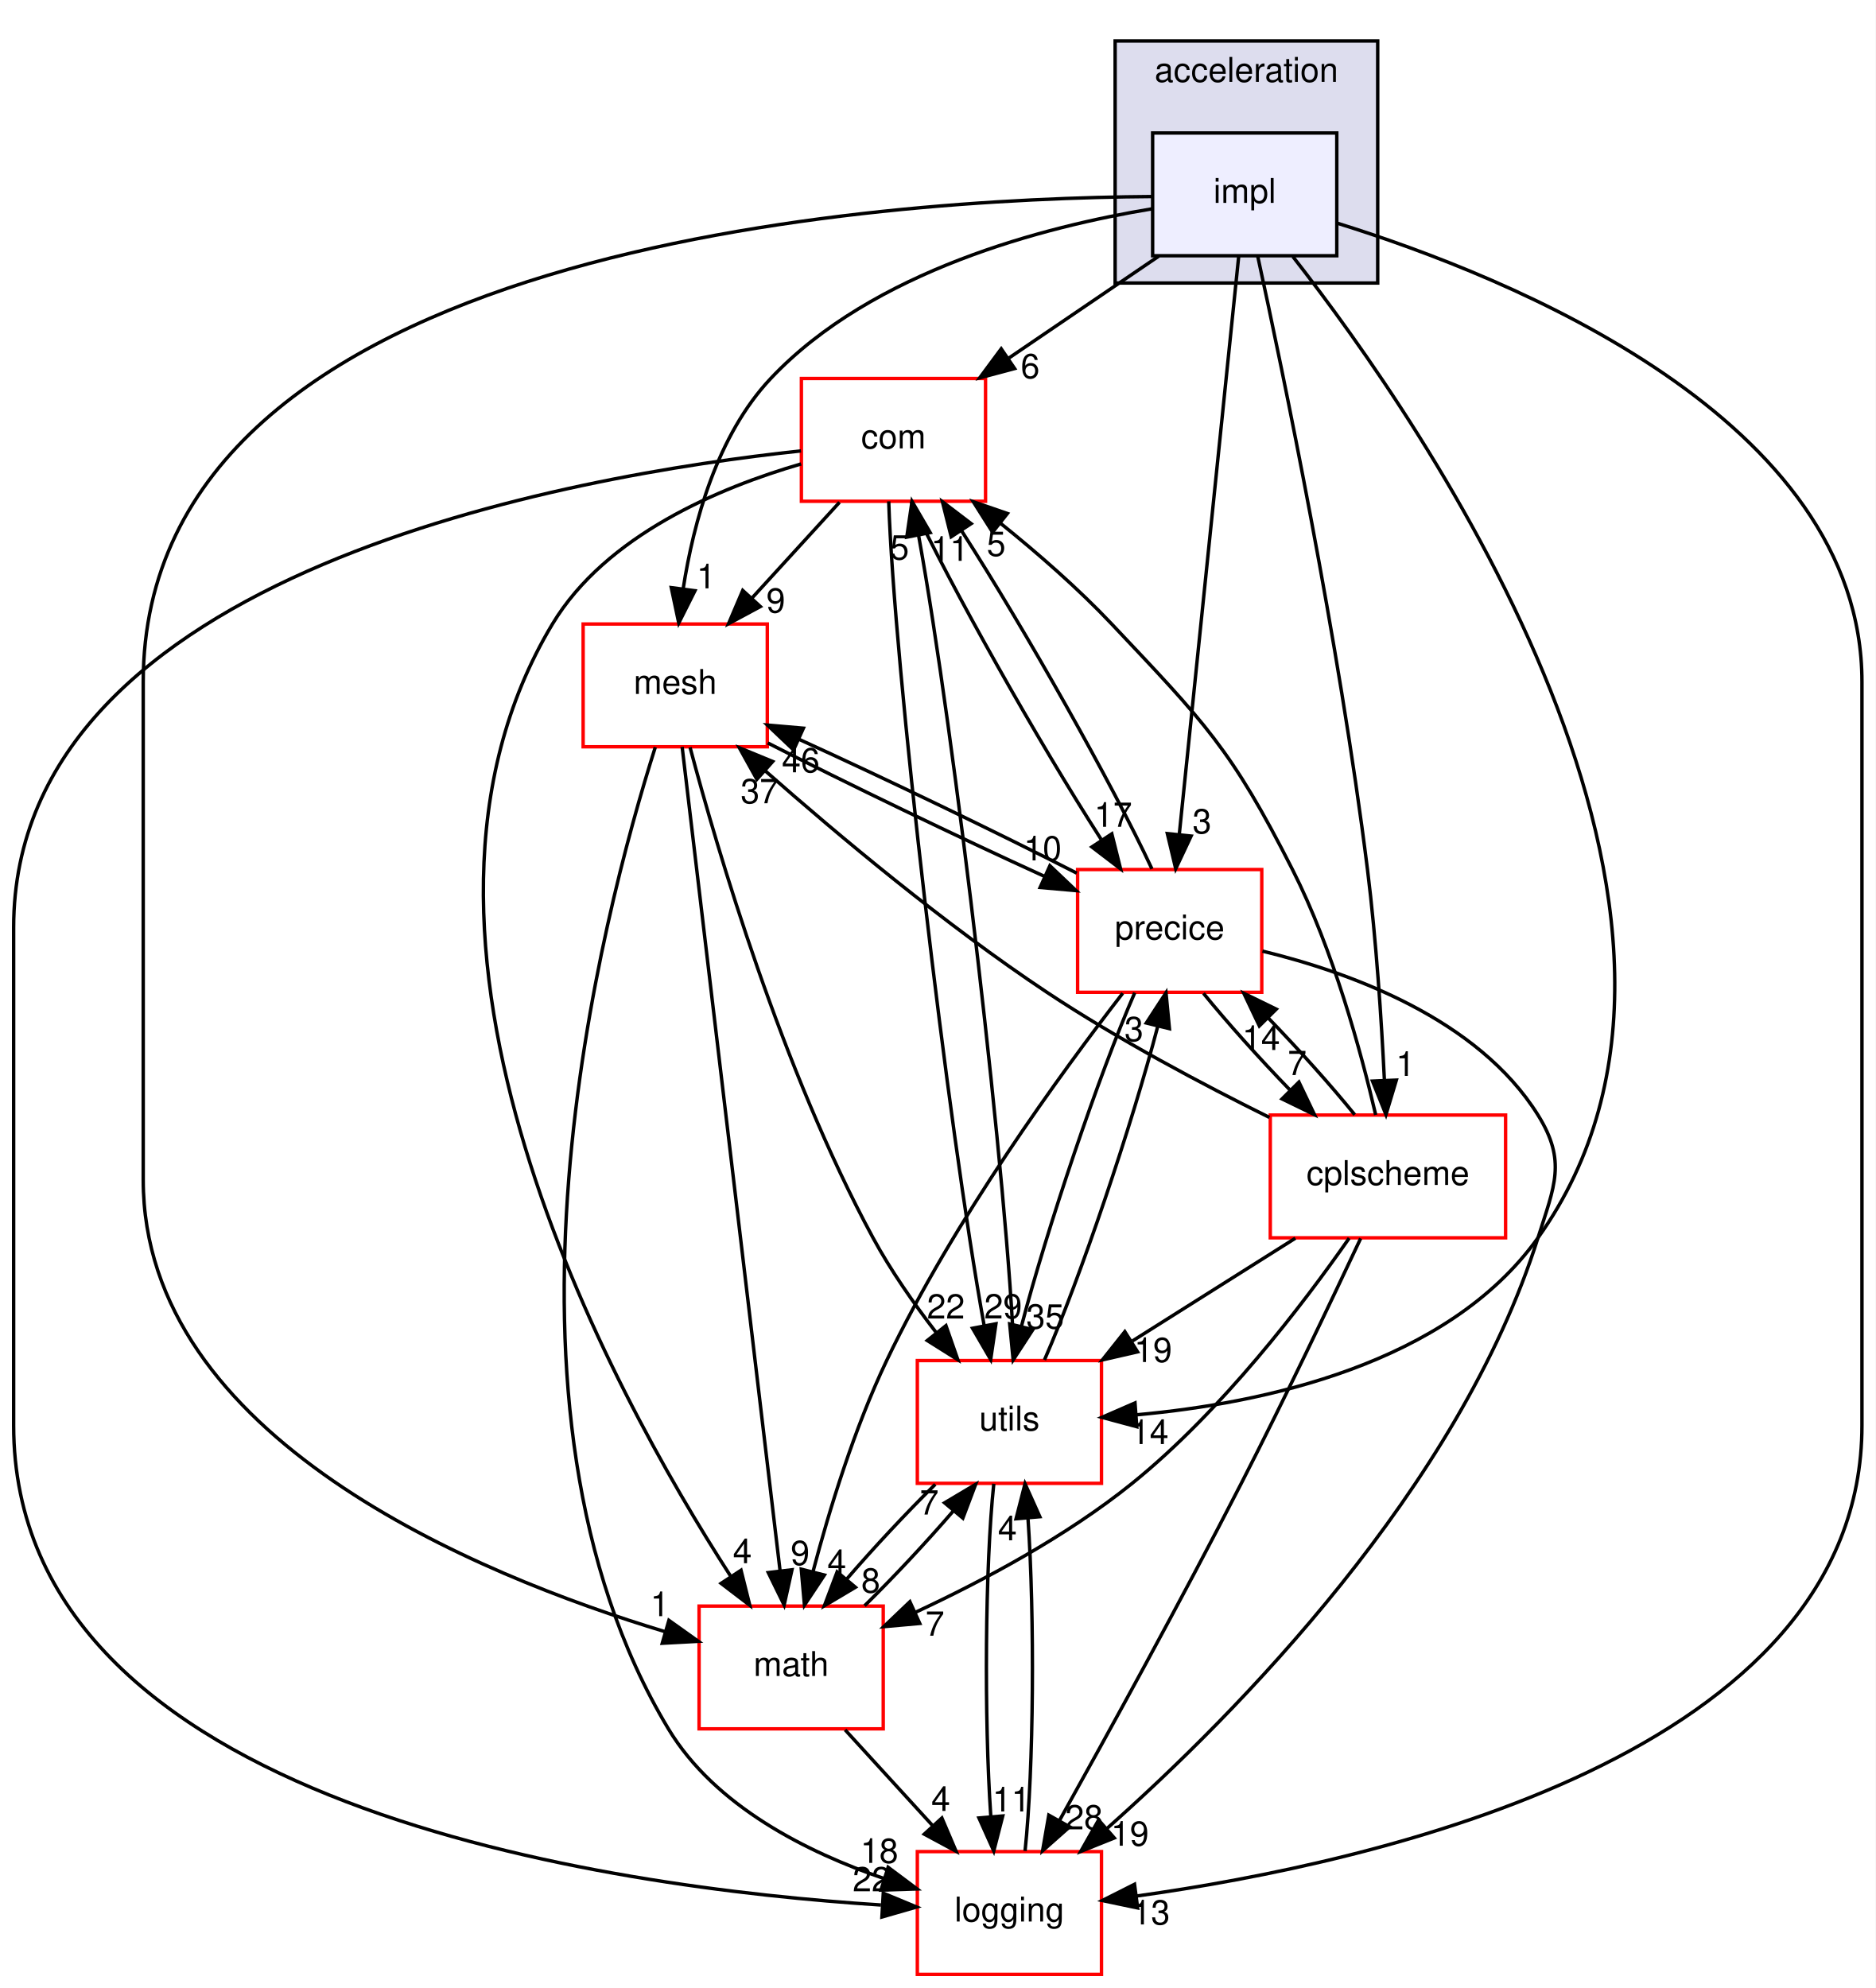
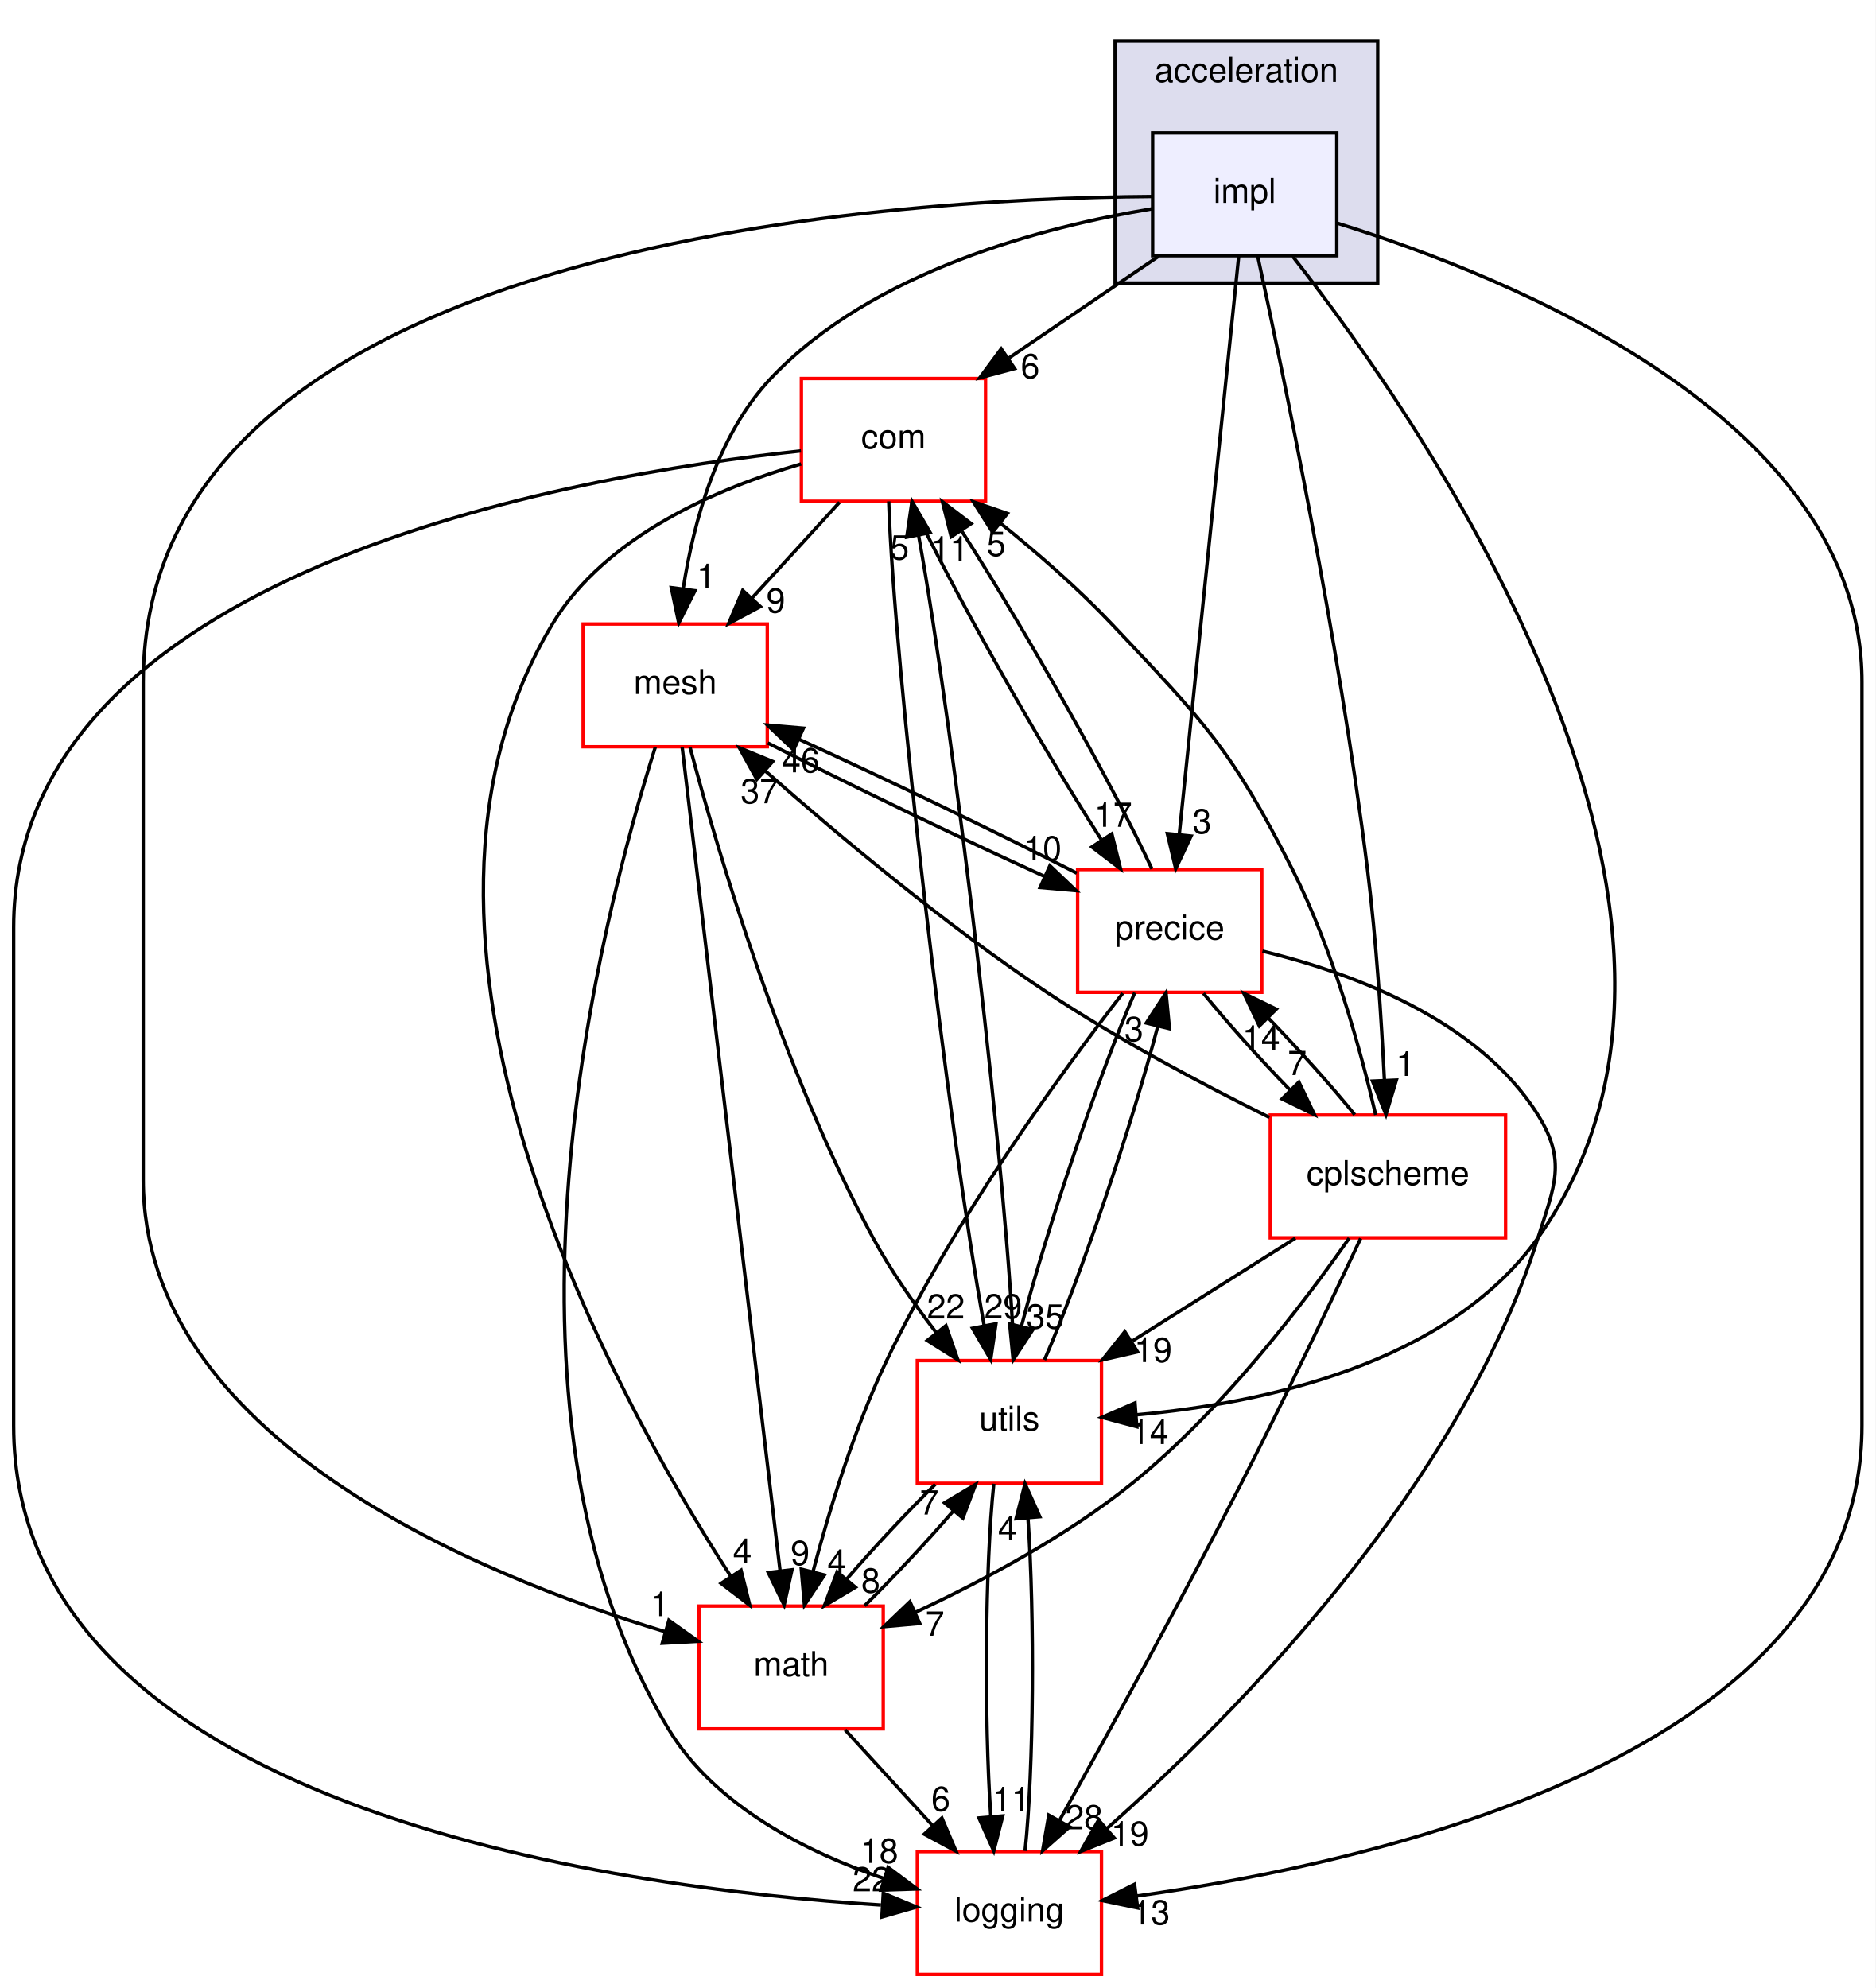
<svg xmlns="http://www.w3.org/2000/svg" xmlns:xlink="http://www.w3.org/1999/xlink" width="550pt" height="583pt" viewBox="0.00 0.00 550.00 583.00">
  <g id="graph0" class="graph" transform="scale(1 1) rotate(0) translate(4 579)">
    <polygon fill="white" stroke="transparent" points="-4,4 -4,-579 546,-579 546,4 -4,4" />
    <g id="clust1" class="cluster">
      <g id="a_clust1">
        <a xlink:href="dir_aade1cb4f0d4a566d1bded1dae03970a.html" target="_top" xlink:title="acceleration">
          <polygon fill="#ddddee" stroke="black" points="323,-496 323,-567 400,-567 400,-496 323,-496" />
          <text text-anchor="middle" x="361.5" y="-555" font-family="Helvetica,sans-Serif" font-size="10.00">acceleration</text>
        </a>
      </g>
    </g>
    <g id="node1" class="node">
      <g id="a_node1">
        <a xlink:href="dir_b548f8bdd1151441839ae75faf08ccd0.html" target="_top" xlink:title="impl">
          <polygon fill="#eeeeff" stroke="black" points="388,-540 334,-540 334,-504 388,-504 388,-540" />
          <text text-anchor="middle" x="361" y="-519.5" font-family="Helvetica,sans-Serif" font-size="10.00">impl</text>
        </a>
      </g>
    </g>
    <g id="node2" class="node">
      <g id="a_node2">
        <a xlink:href="dir_541eb0a6c58a7690acc5b848a4b1b724.html" target="_top" xlink:title="com">
          <polygon fill="white" stroke="red" points="285,-468 231,-468 231,-432 285,-432 285,-468" />
          <text text-anchor="middle" x="258" y="-447.5" font-family="Helvetica,sans-Serif" font-size="10.00">com</text>
        </a>
      </g>
    </g>
    <g id="edge6" class="edge">
      <path fill="none" stroke="black" d="M335.8,-503.88C322.59,-494.89 306.21,-483.76 291.89,-474.03" />
      <polygon fill="black" stroke="black" points="293.53,-470.92 283.29,-468.19 289.6,-476.71 293.53,-470.92" />
      <g id="a_edge6-headlabel">
        <a xlink:href="dir_000015_000017.html" target="_top" xlink:title="6">
          <text text-anchor="middle" x="298.1" y="-468.09" font-family="Helvetica,sans-Serif" font-size="10.00">6</text>
        </a>
      </g>
    </g>
    <g id="node3" class="node">
      <g id="a_node3">
        <a xlink:href="dir_7be0d8c199b9408ae01f5d77515b8def.html" target="_top" xlink:title="mesh">
          <polygon fill="white" stroke="red" points="221,-396 167,-396 167,-360 221,-360 221,-396" />
          <text text-anchor="middle" x="194" y="-375.5" font-family="Helvetica,sans-Serif" font-size="10.00">mesh</text>
        </a>
      </g>
    </g>
    <g id="edge7" class="edge">
      <path fill="none" stroke="black" d="M333.84,-517.76C302.62,-512.61 251.84,-499.67 222,-468 206.25,-451.29 199.36,-425.8 196.34,-406.37" />
      <polygon fill="black" stroke="black" points="199.79,-405.76 195.04,-396.3 192.85,-406.67 199.79,-405.76" />
      <g id="a_edge7-headlabel">
        <a xlink:href="dir_000015_000023.html" target="_top" xlink:title="1">
          <text text-anchor="middle" x="203.07" y="-406.46" font-family="Helvetica,sans-Serif" font-size="10.00">1</text>
        </a>
      </g>
    </g>
    <g id="node4" class="node">
      <g id="a_node4">
        <a xlink:href="dir_6388f8d38e684c824d834ee4f0e80a83.html" target="_top" xlink:title="cplscheme">
          <polygon fill="white" stroke="red" points="437.5,-252 368.5,-252 368.5,-216 437.5,-216 437.5,-252" />
          <text text-anchor="middle" x="403" y="-231.5" font-family="Helvetica,sans-Serif" font-size="10.00">cplscheme</text>
        </a>
      </g>
    </g>
    <g id="edge8" class="edge">
      <path fill="none" stroke="black" d="M364.79,-503.97C372.2,-469.96 388.63,-391.1 397,-324 399.57,-303.38 401.09,-279.93 401.96,-262.28" />
      <polygon fill="black" stroke="black" points="405.47,-262.26 402.42,-252.12 398.47,-261.95 405.47,-262.26" />
      <g id="a_edge8-headlabel">
        <a xlink:href="dir_000015_000018.html" target="_top" xlink:title="1">
          <text text-anchor="middle" x="408.14" y="-263.48" font-family="Helvetica,sans-Serif" font-size="10.00">1</text>
        </a>
      </g>
    </g>
    <g id="node5" class="node">
      <g id="a_node5">
        <a xlink:href="dir_230430f095e3ee25a5bb78a8d9c88b94.html" target="_top" xlink:title="precice">
          <polygon fill="white" stroke="red" points="366,-324 312,-324 312,-288 366,-288 366,-324" />
          <text text-anchor="middle" x="339" y="-303.5" font-family="Helvetica,sans-Serif" font-size="10.00">precice</text>
        </a>
      </g>
    </g>
    <g id="edge9" class="edge">
      <path fill="none" stroke="black" d="M359.24,-503.85C355.43,-466.83 346.42,-379.18 341.82,-334.39" />
      <polygon fill="black" stroke="black" points="345.28,-333.82 340.77,-324.23 338.31,-334.54 345.28,-333.82" />
      <g id="a_edge9-headlabel">
        <a xlink:href="dir_000015_000025.html" target="_top" xlink:title="3">
          <text text-anchor="middle" x="348.47" y="-334.61" font-family="Helvetica,sans-Serif" font-size="10.00">3</text>
        </a>
      </g>
    </g>
    <g id="node6" class="node">
      <g id="a_node6">
        <a xlink:href="dir_ae9a93452e2a84339148a16bcf2eb561.html" target="_top" xlink:title="math">
          <polygon fill="white" stroke="red" points="255,-108 201,-108 201,-72 255,-72 255,-108" />
          <text text-anchor="middle" x="228" y="-87.5" font-family="Helvetica,sans-Serif" font-size="10.00">math</text>
        </a>
      </g>
    </g>
    <g id="edge10" class="edge">
      <path fill="none" stroke="black" d="M333.74,-521.36C255.87,-520.81 38,-507.79 38,-379 38,-379 38,-379 38,-233 38,-157.4 135.7,-117.21 190.98,-100.51" />
      <polygon fill="black" stroke="black" points="192.15,-103.82 200.78,-97.67 190.2,-97.1 192.15,-103.82" />
      <g id="a_edge10-headlabel">
        <a xlink:href="dir_000015_000047.html" target="_top" xlink:title="1">
          <text text-anchor="middle" x="189.49" y="-105.05" font-family="Helvetica,sans-Serif" font-size="10.00">1</text>
        </a>
      </g>
    </g>
    <g id="node7" class="node">
      <g id="a_node7">
        <a xlink:href="dir_b3320b59a4aa4a7431bc8488b87009bf.html" target="_top" xlink:title="logging">
          <polygon fill="white" stroke="red" points="319,-36 265,-36 265,0 319,0 319,-36" />
          <text text-anchor="middle" x="292" y="-15.5" font-family="Helvetica,sans-Serif" font-size="10.00">logging</text>
        </a>
      </g>
    </g>
    <g id="edge11" class="edge">
      <path fill="none" stroke="black" d="M388.1,-513.56C438.59,-497.86 542,-456.28 542,-379 542,-379 542,-379 542,-161 542,-64.38 399.08,-32.69 329.36,-22.98" />
      <polygon fill="black" stroke="black" points="329.6,-19.48 319.23,-21.65 328.69,-26.42 329.6,-19.48" />
      <g id="a_edge11-headlabel">
        <a xlink:href="dir_000015_000040.html" target="_top" xlink:title="13">
          <text text-anchor="middle" x="333.53" y="-14.63" font-family="Helvetica,sans-Serif" font-size="10.00">13</text>
        </a>
      </g>
    </g>
    <g id="node8" class="node">
      <g id="a_node8">
        <a xlink:href="dir_313caf1132e152dd9b58bea13a4052ca.html" target="_top" xlink:title="utils">
          <polygon fill="white" stroke="red" points="319,-180 265,-180 265,-144 319,-144 319,-180" />
          <text text-anchor="middle" x="292" y="-159.5" font-family="Helvetica,sans-Serif" font-size="10.00">utils</text>
        </a>
      </g>
    </g>
    <g id="edge12" class="edge">
      <path fill="none" stroke="black" d="M375.12,-503.75C413.76,-454.32 514.03,-309.76 447,-216 420.43,-178.83 366.17,-167.44 329.44,-164.11" />
      <polygon fill="black" stroke="black" points="329.35,-160.6 319.11,-163.35 328.83,-167.58 329.35,-160.6" />
      <g id="a_edge12-headlabel">
        <a xlink:href="dir_000015_000058.html" target="_top" xlink:title="14">
          <text text-anchor="middle" x="333.14" y="-155.53" font-family="Helvetica,sans-Serif" font-size="10.00">14</text>
        </a>
      </g>
    </g>
    <g id="edge1" class="edge">
      <path fill="none" stroke="black" d="M242.18,-431.7C234.43,-423.22 224.96,-412.86 216.48,-403.58" />
      <polygon fill="black" stroke="black" points="218.97,-401.12 209.64,-396.1 213.8,-405.85 218.97,-401.12" />
      <g id="a_edge1-headlabel">
        <a xlink:href="dir_000017_000023.html" target="_top" xlink:title="9">
          <text text-anchor="middle" x="223.49" y="-399.36" font-family="Helvetica,sans-Serif" font-size="10.00">9</text>
        </a>
      </g>
    </g>
    <g id="edge2" class="edge">
      <path fill="none" stroke="black" d="M263.19,-431.87C274.63,-407.24 300.39,-361.64 318.88,-332.88" />
      <polygon fill="black" stroke="black" points="322.03,-334.47 324.6,-324.19 316.18,-330.62 322.03,-334.47" />
      <g id="a_edge2-headlabel">
        <a xlink:href="dir_000017_000025.html" target="_top" xlink:title="17">
          <text text-anchor="middle" x="322.43" y="-336.53" font-family="Helvetica,sans-Serif" font-size="10.00">17</text>
        </a>
      </g>
    </g>
    <g id="edge3" class="edge">
      <path fill="none" stroke="black" d="M230.92,-442.95C207.05,-436.02 173.7,-422.1 158,-396 102.54,-303.84 174.73,-171.81 210.3,-116.7" />
      <polygon fill="black" stroke="black" points="213.3,-118.51 215.87,-108.23 207.45,-114.66 213.3,-118.51" />
      <g id="a_edge3-headlabel">
        <a xlink:href="dir_000017_000047.html" target="_top" xlink:title="4">
          <text text-anchor="middle" x="213.69" y="-120.57" font-family="Helvetica,sans-Serif" font-size="10.00">4</text>
        </a>
      </g>
    </g>
    <g id="edge4" class="edge">
      <path fill="none" stroke="black" d="M230.88,-446.77C164.64,-439.68 0,-411.56 0,-307 0,-307 0,-307 0,-161 0,-49.15 175.41,-25.38 254.33,-20.34" />
      <polygon fill="black" stroke="black" points="255.01,-23.81 264.79,-19.75 254.61,-16.82 255.01,-23.81" />
      <g id="a_edge4-headlabel">
        <a xlink:href="dir_000017_000040.html" target="_top" xlink:title="22">
          <text text-anchor="middle" x="251.58" y="-24.35" font-family="Helvetica,sans-Serif" font-size="10.00">22</text>
        </a>
      </g>
    </g>
    <g id="edge5" class="edge">
      <path fill="none" stroke="black" d="M256.61,-431.97C258.11,-384.19 273.97,-248.62 284.59,-190.27" />
      <polygon fill="black" stroke="black" points="288.05,-190.79 286.51,-180.31 281.18,-189.47 288.05,-190.79" />
      <g id="a_edge5-headlabel">
        <a xlink:href="dir_000017_000058.html" target="_top" xlink:title="29">
          <text text-anchor="middle" x="290.16" y="-192.35" font-family="Helvetica,sans-Serif" font-size="10.00">29</text>
        </a>
      </g>
    </g>
    <g id="edge13" class="edge">
      <path fill="none" stroke="black" d="M221.14,-361.12C244.09,-349.38 276.99,-333.52 302.27,-322" />
      <polygon fill="black" stroke="black" points="303.87,-325.12 311.55,-317.82 301,-318.74 303.87,-325.12" />
      <g id="a_edge13-headlabel">
        <a xlink:href="dir_000023_000025.html" target="_top" xlink:title="10">
          <text text-anchor="middle" x="301.76" y="-326.68" font-family="Helvetica,sans-Serif" font-size="10.00">10</text>
        </a>
      </g>
    </g>
    <g id="edge14" class="edge">
      <path fill="none" stroke="black" d="M196.03,-359.97C201.7,-312.19 217.82,-176.62 224.76,-118.27" />
      <polygon fill="black" stroke="black" points="228.24,-118.65 225.94,-108.31 221.29,-117.82 228.24,-118.65" />
      <g id="a_edge14-headlabel">
        <a xlink:href="dir_000023_000047.html" target="_top" xlink:title="9">
          <text text-anchor="middle" x="230.63" y="-120.05" font-family="Helvetica,sans-Serif" font-size="10.00">9</text>
        </a>
      </g>
    </g>
    <g id="edge15" class="edge">
      <path fill="none" stroke="black" d="M188.16,-359.88C172.56,-310.79 134.8,-167.05 192,-72 205.68,-49.27 232.75,-35.77 255.27,-28.09" />
      <polygon fill="black" stroke="black" points="256.43,-31.4 264.92,-25.05 254.33,-24.72 256.43,-31.4" />
      <g id="a_edge15-headlabel">
        <a xlink:href="dir_000023_000040.html" target="_top" xlink:title="18">
          <text text-anchor="middle" x="253.86" y="-32.69" font-family="Helvetica,sans-Serif" font-size="10.00">18</text>
        </a>
      </g>
    </g>
    <g id="edge16" class="edge">
      <path fill="none" stroke="black" d="M198.35,-359.84C206.39,-329.6 225.27,-265.38 252,-216 257.19,-206.42 263.99,-196.69 270.52,-188.23" />
      <polygon fill="black" stroke="black" points="273.39,-190.24 276.88,-180.24 267.91,-185.88 273.39,-190.24" />
      <g id="a_edge16-headlabel">
        <a xlink:href="dir_000023_000058.html" target="_top" xlink:title="22">
          <text text-anchor="middle" x="273.37" y="-192.32" font-family="Helvetica,sans-Serif" font-size="10.00">22</text>
        </a>
      </g>
    </g>
    <g id="edge17" class="edge">
      <path fill="none" stroke="black" d="M399.41,-252.04C395.13,-270.45 387.02,-300.31 375,-324 357.02,-359.43 349.28,-367.11 322,-396 312.13,-406.45 300.26,-416.79 289.42,-425.52" />
      <polygon fill="black" stroke="black" points="287.07,-422.92 281.4,-431.87 291.41,-428.41 287.07,-422.92" />
      <g id="a_edge17-headlabel">
        <a xlink:href="dir_000018_000017.html" target="_top" xlink:title="5">
          <text text-anchor="middle" x="288.13" y="-415.97" font-family="Helvetica,sans-Serif" font-size="10.00">5</text>
        </a>
      </g>
    </g>
    <g id="edge18" class="edge">
      <path fill="none" stroke="black" d="M368.25,-251.3C348.56,-261.05 323.79,-274.2 303,-288 273.22,-307.77 241.88,-334.01 220.48,-352.87" />
      <polygon fill="black" stroke="black" points="217.94,-350.45 212.8,-359.71 222.59,-355.68 217.94,-350.45" />
      <g id="a_edge18-headlabel">
        <a xlink:href="dir_000018_000023.html" target="_top" xlink:title="37">
          <text text-anchor="middle" x="218.74" y="-343.44" font-family="Helvetica,sans-Serif" font-size="10.00">37</text>
        </a>
      </g>
    </g>
    <g id="edge19" class="edge">
      <path fill="none" stroke="black" d="M393.26,-252.1C386.35,-260.64 376.97,-271.11 367.89,-280.48" />
      <polygon fill="black" stroke="black" points="365.29,-278.13 360.74,-287.7 370.26,-283.06 365.29,-278.13" />
      <g id="a_edge19-headlabel">
        <a xlink:href="dir_000018_000025.html" target="_top" xlink:title="14">
          <text text-anchor="middle" x="365.81" y="-271.08" font-family="Helvetica,sans-Serif" font-size="10.00">14</text>
        </a>
      </g>
    </g>
    <g id="edge20" class="edge">
      <path fill="none" stroke="black" d="M391.63,-215.89C378.18,-196.61 354.26,-165.19 328,-144 308.81,-128.52 284.41,-115.48 264.52,-106.21" />
      <polygon fill="black" stroke="black" points="265.71,-102.91 255.16,-101.97 262.82,-109.28 265.71,-102.91" />
      <g id="a_edge20-headlabel">
        <a xlink:href="dir_000018_000047.html" target="_top" xlink:title="7">
          <text text-anchor="middle" x="270.16" y="-99.31" font-family="Helvetica,sans-Serif" font-size="10.00">7</text>
        </a>
      </g>
    </g>
    <g id="edge21" class="edge">
      <path fill="none" stroke="black" d="M395,-215.82C386.54,-197.8 372.69,-168.73 360,-144 342.3,-109.5 320.74,-70.32 306.71,-45.17" />
      <polygon fill="black" stroke="black" points="309.66,-43.27 301.73,-36.25 303.55,-46.69 309.66,-43.27" />
      <g id="a_edge21-headlabel">
        <a xlink:href="dir_000018_000040.html" target="_top" xlink:title="28">
          <text text-anchor="middle" x="313.89" y="-42.52" font-family="Helvetica,sans-Serif" font-size="10.00">28</text>
        </a>
      </g>
    </g>
    <g id="edge22" class="edge">
      <path fill="none" stroke="black" d="M375.85,-215.88C361.47,-206.81 343.62,-195.55 328.09,-185.76" />
      <polygon fill="black" stroke="black" points="329.58,-182.56 319.26,-180.19 325.85,-188.48 329.58,-182.56" />
      <g id="a_edge22-headlabel">
        <a xlink:href="dir_000018_000058.html" target="_top" xlink:title="19">
          <text text-anchor="middle" x="334.14" y="-179.58" font-family="Helvetica,sans-Serif" font-size="10.00">19</text>
        </a>
      </g>
    </g>
    <g id="edge23" class="edge">
      <path fill="none" stroke="black" d="M333.79,-324.19C322.32,-348.85 296.55,-394.46 278.07,-423.19" />
      <polygon fill="black" stroke="black" points="274.93,-421.59 272.35,-431.87 280.78,-425.44 274.93,-421.59" />
      <g id="a_edge23-headlabel">
        <a xlink:href="dir_000025_000017.html" target="_top" xlink:title="11">
          <text text-anchor="middle" x="274.53" y="-414.53" font-family="Helvetica,sans-Serif" font-size="10.00">11</text>
        </a>
      </g>
    </g>
    <g id="edge24" class="edge">
      <path fill="none" stroke="black" d="M311.75,-322.94C288.68,-334.73 255.6,-350.68 230.31,-362.19" />
      <polygon fill="black" stroke="black" points="228.71,-359.07 221.03,-366.37 231.59,-365.45 228.71,-359.07" />
      <g id="a_edge24-headlabel">
        <a xlink:href="dir_000025_000023.html" target="_top" xlink:title="46">
          <text text-anchor="middle" x="230.82" y="-352.51" font-family="Helvetica,sans-Serif" font-size="10.00">46</text>
        </a>
      </g>
    </g>
    <g id="edge25" class="edge">
      <path fill="none" stroke="black" d="M348.9,-287.7C355.85,-279.14 365.25,-268.66 374.32,-259.3" />
      <polygon fill="black" stroke="black" points="376.9,-261.67 381.47,-252.1 371.94,-256.73 376.9,-261.67" />
      <g id="a_edge25-headlabel">
        <a xlink:href="dir_000025_000018.html" target="_top" xlink:title="7">
          <text text-anchor="middle" x="376.39" y="-263.72" font-family="Helvetica,sans-Serif" font-size="10.00">7</text>
        </a>
      </g>
    </g>
    <g id="edge26" class="edge">
      <path fill="none" stroke="black" d="M325.23,-287.73C307.22,-264.45 275.64,-221.14 256,-180 246.49,-160.08 239.17,-136.15 234.41,-118.13" />
      <polygon fill="black" stroke="black" points="237.75,-117.1 231.9,-108.27 230.97,-118.82 237.75,-117.1" />
      <g id="a_edge26-headlabel">
        <a xlink:href="dir_000025_000047.html" target="_top" xlink:title="4">
          <text text-anchor="middle" x="241.39" y="-117.38" font-family="Helvetica,sans-Serif" font-size="10.00">4</text>
        </a>
      </g>
    </g>
    <g id="edge27" class="edge">
      <path fill="none" stroke="black" d="M366.2,-300.08C392.03,-293.8 429.44,-280.18 447,-252 455.46,-238.42 451.82,-231.26 447,-216 423.82,-142.58 358.65,-76.55 320.6,-42.77" />
      <polygon fill="black" stroke="black" points="322.75,-40 312.92,-36.05 318.15,-45.27 322.75,-40" />
      <g id="a_edge27-headlabel">
        <a xlink:href="dir_000025_000040.html" target="_top" xlink:title="19">
          <text text-anchor="middle" x="327.33" y="-37.72" font-family="Helvetica,sans-Serif" font-size="10.00">19</text>
        </a>
      </g>
    </g>
    <g id="edge28" class="edge">
      <path fill="none" stroke="black" d="M328.75,-287.87C318.13,-263.56 303.04,-218.82 295.51,-190.01" />
      <polygon fill="black" stroke="black" points="298.88,-189.07 293.1,-180.19 292.08,-190.74 298.88,-189.07" />
      <g id="a_edge28-headlabel">
        <a xlink:href="dir_000025_000058.html" target="_top" xlink:title="35">
          <text text-anchor="middle" x="302.49" y="-189.38" font-family="Helvetica,sans-Serif" font-size="10.00">35</text>
        </a>
      </g>
    </g>
    <g id="edge29" class="edge">
      <path fill="none" stroke="black" d="M243.82,-71.7C251.57,-63.22 261.04,-52.86 269.52,-43.58" />
      <polygon fill="black" stroke="black" points="272.2,-45.85 276.36,-36.1 267.03,-41.12 272.2,-45.85" />
      <g id="a_edge29-headlabel">
-         <a xlink:href="dir_000047_000040.html" target="_top" xlink:title="4">
-           <text text-anchor="middle" x="271.87" y="-47.92" font-family="Helvetica,sans-Serif" font-size="10.00">4</text>
+         <a xlink:href="dir_000047_000040.html" target="_top" xlink:title="6">
+           <text text-anchor="middle" x="271.87" y="-47.92" font-family="Helvetica,sans-Serif" font-size="10.00">6</text>
        </a>
      </g>
    </g>
    <g id="edge30" class="edge">
      <path fill="none" stroke="black" d="M249.53,-108.1C258.06,-116.47 267.61,-126.69 275.57,-135.92" />
      <polygon fill="black" stroke="black" points="272.99,-138.28 282.1,-143.7 278.35,-133.79 272.99,-138.28" />
      <g id="a_edge30-headlabel">
        <a xlink:href="dir_000047_000058.html" target="_top" xlink:title="7">
          <text text-anchor="middle" x="268.5" y="-134.85" font-family="Helvetica,sans-Serif" font-size="10.00">7</text>
        </a>
      </g>
    </g>
    <g id="edge31" class="edge">
      <path fill="none" stroke="black" d="M296.59,-36.19C299.15,-60.42 299.43,-104.89 297.45,-133.68" />
      <polygon fill="black" stroke="black" points="293.95,-133.61 296.58,-143.87 300.92,-134.21 293.95,-133.61" />
      <g id="a_edge31-headlabel">
        <a xlink:href="dir_000040_000058.html" target="_top" xlink:title="4">
          <text text-anchor="middle" x="291.42" y="-127.29" font-family="Helvetica,sans-Serif" font-size="10.00">4</text>
        </a>
      </g>
    </g>
    <g id="edge32" class="edge">
      <path fill="none" stroke="black" d="M293.38,-180.31C291.83,-228.41 275.94,-364 265.35,-422.06" />
      <polygon fill="black" stroke="black" points="261.9,-421.48 263.44,-431.97 268.77,-422.81 261.9,-421.48" />
      <g id="a_edge32-headlabel">
        <a xlink:href="dir_000058_000017.html" target="_top" xlink:title="5">
          <text text-anchor="middle" x="259.79" y="-414.92" font-family="Helvetica,sans-Serif" font-size="10.00">5</text>
        </a>
      </g>
    </g>
    <g id="edge33" class="edge">
      <path fill="none" stroke="black" d="M302.28,-180.19C312.9,-204.53 327.99,-249.28 335.51,-278.06" />
      <polygon fill="black" stroke="black" points="332.14,-278.99 337.92,-287.87 338.93,-277.33 332.14,-278.99" />
      <g id="a_edge33-headlabel">
        <a xlink:href="dir_000058_000025.html" target="_top" xlink:title="3">
          <text text-anchor="middle" x="328.52" y="-273.68" font-family="Helvetica,sans-Serif" font-size="10.00">3</text>
        </a>
      </g>
    </g>
    <g id="edge34" class="edge">
      <path fill="none" stroke="black" d="M270.26,-143.7C261.73,-135.3 252.18,-125.07 244.24,-115.86" />
      <polygon fill="black" stroke="black" points="246.85,-113.52 237.74,-108.1 241.48,-118.02 246.85,-113.52" />
      <g id="a_edge34-headlabel">
        <a xlink:href="dir_000058_000047.html" target="_top" xlink:title="8">
          <text text-anchor="middle" x="251.33" y="-111.96" font-family="Helvetica,sans-Serif" font-size="10.00">8</text>
        </a>
      </g>
    </g>
    <g id="edge35" class="edge">
      <path fill="none" stroke="black" d="M287.42,-143.87C284.86,-119.67 284.57,-75.21 286.54,-46.39" />
      <polygon fill="black" stroke="black" points="290.05,-46.45 287.41,-36.19 283.07,-45.86 290.05,-46.45" />
      <g id="a_edge35-headlabel">
        <a xlink:href="dir_000058_000040.html" target="_top" xlink:title="11">
          <text text-anchor="middle" x="292.57" y="-47.77" font-family="Helvetica,sans-Serif" font-size="10.00">11</text>
        </a>
      </g>
    </g>
  </g>
</svg>
